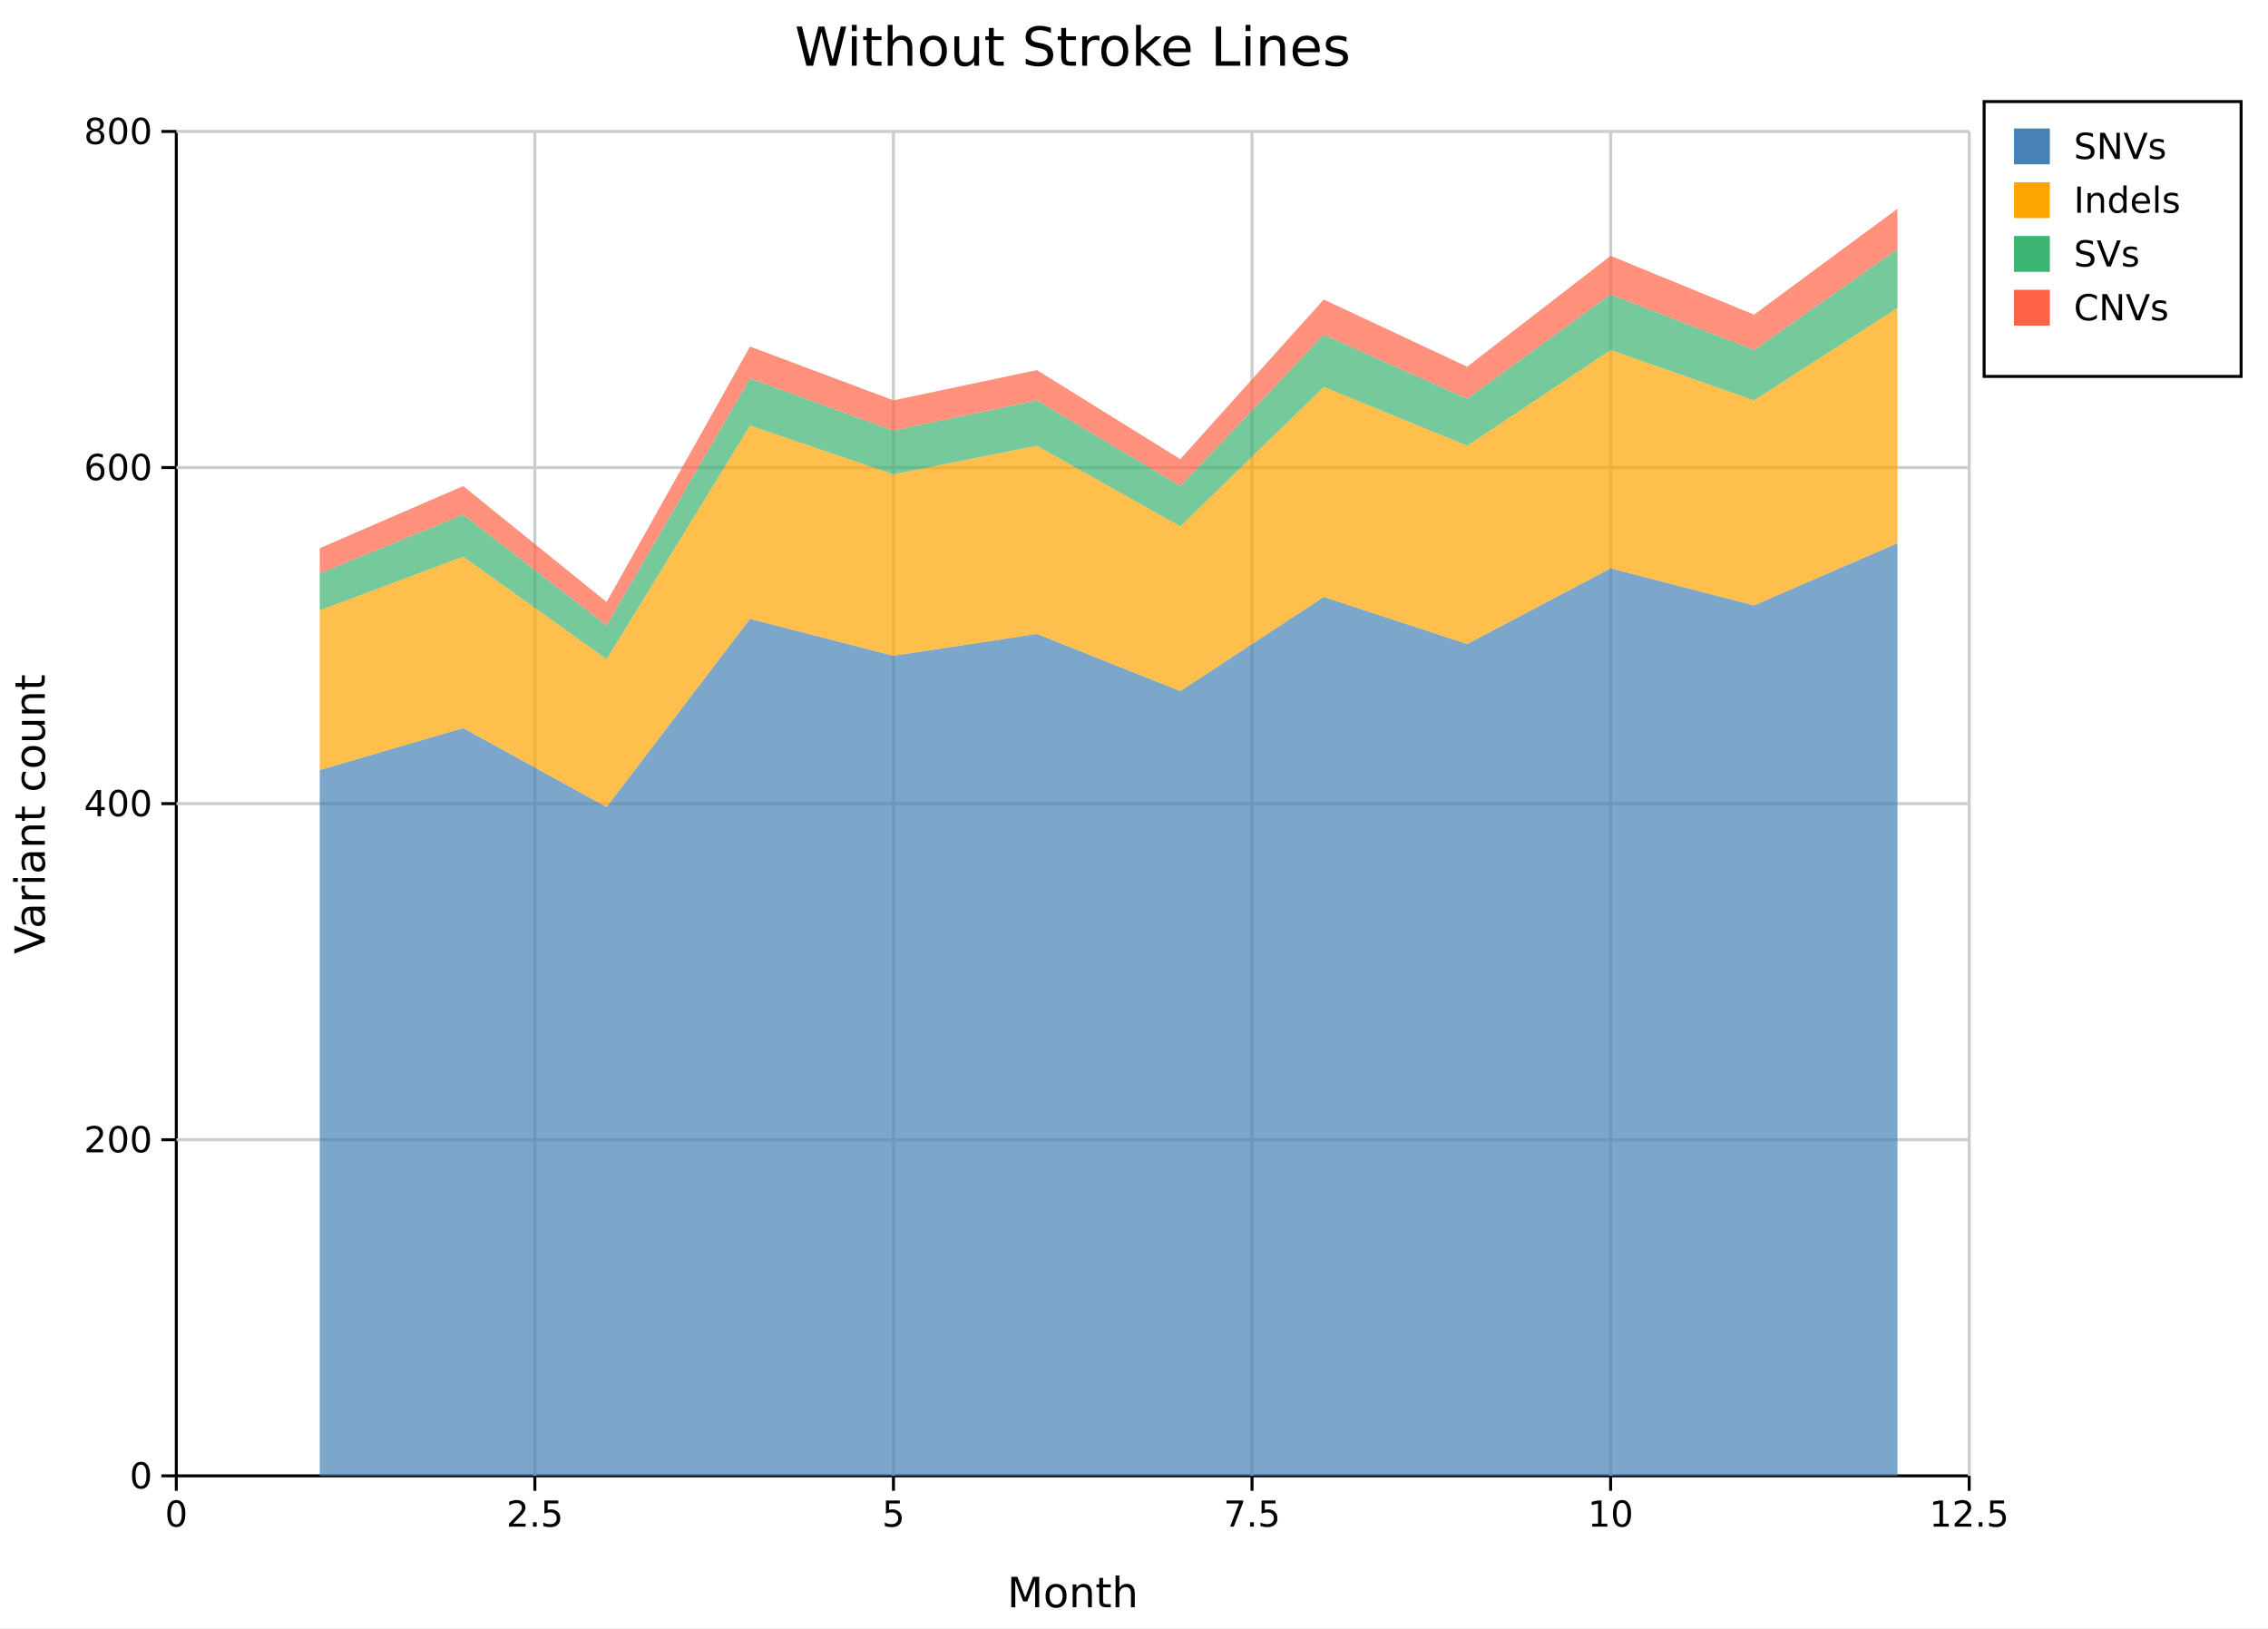
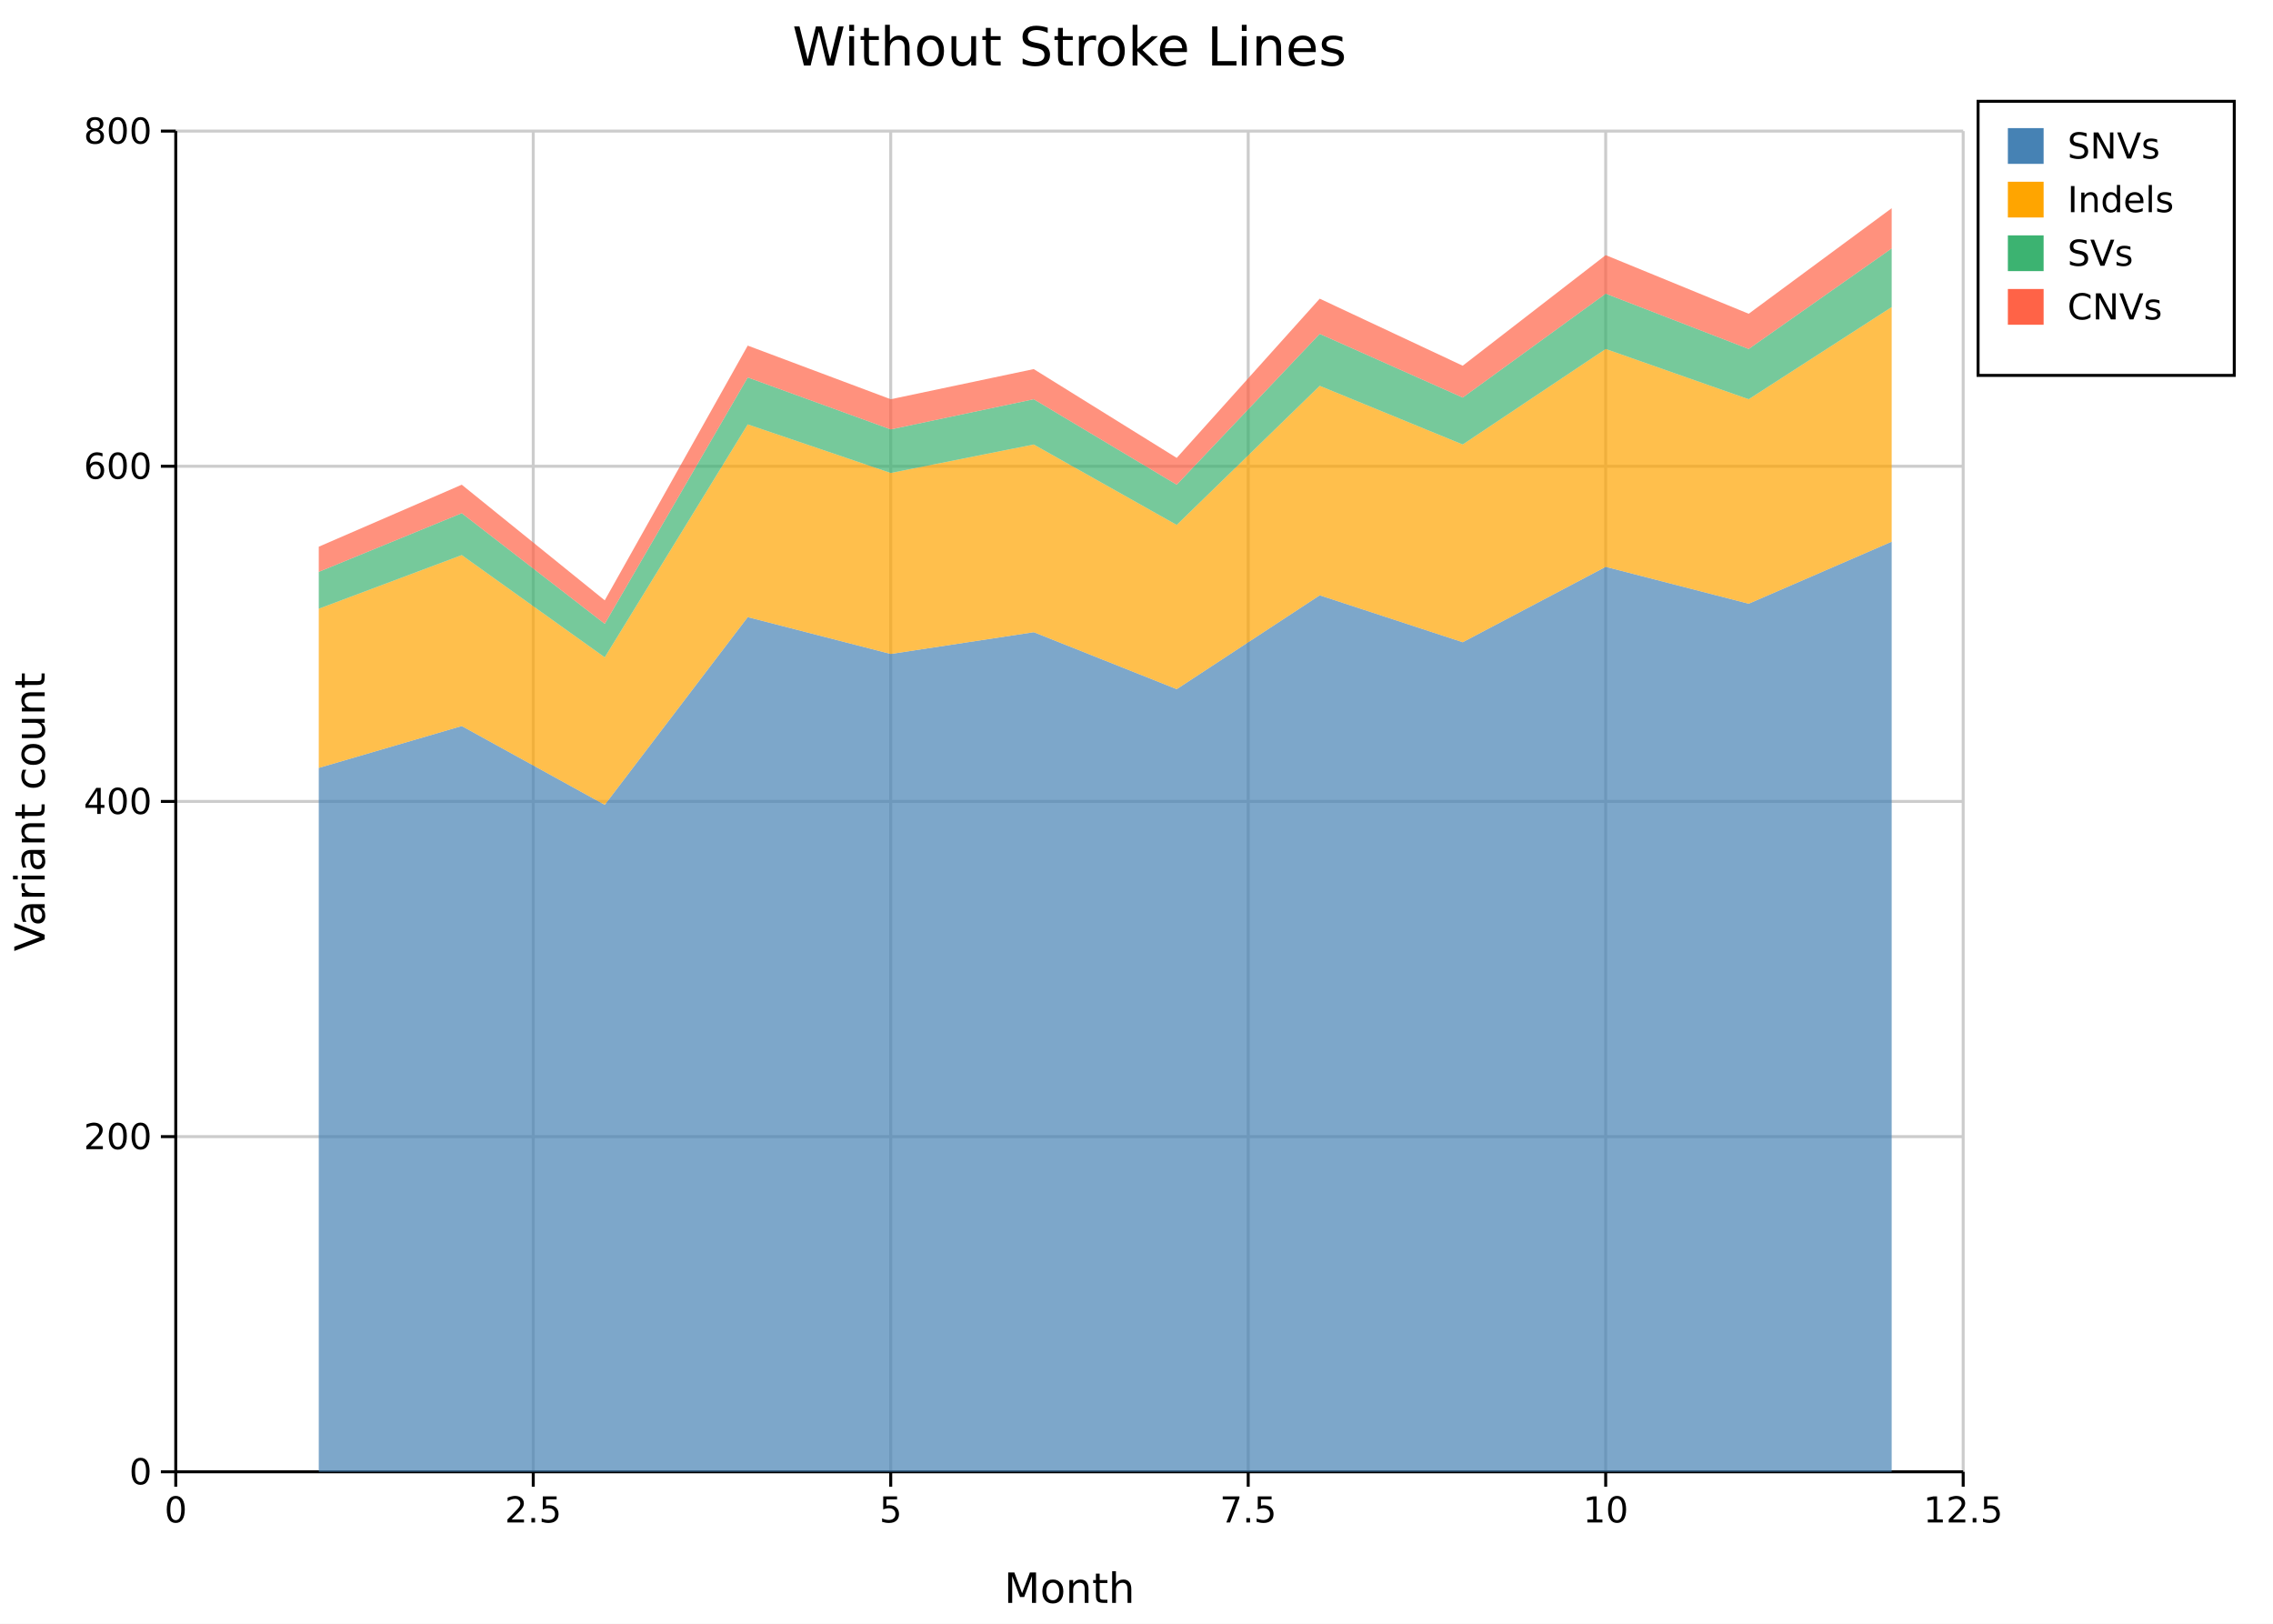
- <svg xmlns="http://www.w3.org/2000/svg" width="759" height="545" font-family="DejaVu Sans, Liberation Sans, Arial, sans-serif" fill="black">
+ <svg xmlns="http://www.w3.org/2000/svg" width="763" height="545" font-family="DejaVu Sans, Liberation Sans, Arial, sans-serif" fill="black">
  <rect width="100%" height="100%" fill="white" />
-   <line x1="59" y1="494" x2="659" y2="494" stroke="#000000" stroke-width="1" />
-   <line x1="59" y1="44" x2="59" y2="494" stroke="#000000" stroke-width="1" />
  <line x1="179" y1="44" x2="179" y2="494" stroke="#cccccc" stroke-width="1" />
  <line x1="299" y1="44" x2="299" y2="494" stroke="#cccccc" stroke-width="1" />
  <line x1="419" y1="44" x2="419" y2="494" stroke="#cccccc" stroke-width="1" />
  <line x1="539" y1="44" x2="539" y2="494" stroke="#cccccc" stroke-width="1" />
  <line x1="659" y1="44" x2="659" y2="494" stroke="#cccccc" stroke-width="1" />
  <line x1="59" y1="381.5" x2="659" y2="381.5" stroke="#cccccc" stroke-width="1" />
  <line x1="59" y1="269" x2="659" y2="269" stroke="#cccccc" stroke-width="1" />
  <line x1="59" y1="156.5" x2="659" y2="156.5" stroke="#cccccc" stroke-width="1" />
  <line x1="59" y1="44" x2="659" y2="44" stroke="#cccccc" stroke-width="1" />
+   <line x1="59" y1="494" x2="659" y2="494" stroke="#000000" stroke-width="1" />
+   <line x1="59" y1="44" x2="59" y2="494" stroke="#000000" stroke-width="1" />
  <line x1="59" y1="494" x2="59" y2="499" stroke="#000000" stroke-width="1" />
  <text x="59" y="511" font-size="12" text-anchor="middle">0</text>
  <line x1="179" y1="494" x2="179" y2="499" stroke="#000000" stroke-width="1" />
  <text x="179" y="511" font-size="12" text-anchor="middle">2.5</text>
  <line x1="299" y1="494" x2="299" y2="499" stroke="#000000" stroke-width="1" />
  <text x="299" y="511" font-size="12" text-anchor="middle">5</text>
  <line x1="419" y1="494" x2="419" y2="499" stroke="#000000" stroke-width="1" />
  <text x="419" y="511" font-size="12" text-anchor="middle">7.5</text>
  <line x1="539" y1="494" x2="539" y2="499" stroke="#000000" stroke-width="1" />
  <text x="539" y="511" font-size="12" text-anchor="middle">10</text>
  <line x1="659" y1="494" x2="659" y2="499" stroke="#000000" stroke-width="1" />
  <text x="659" y="511" font-size="12" text-anchor="middle">12.5</text>
  <line x1="54" y1="494" x2="59" y2="494" stroke="#000000" stroke-width="1" />
  <text x="51" y="498.2" font-size="12" text-anchor="end">0</text>
  <line x1="54" y1="381.5" x2="59" y2="381.5" stroke="#000000" stroke-width="1" />
  <text x="51" y="385.7" font-size="12" text-anchor="end">200</text>
  <line x1="54" y1="269" x2="59" y2="269" stroke="#000000" stroke-width="1" />
  <text x="51" y="273.2" font-size="12" text-anchor="end">400</text>
  <line x1="54" y1="156.5" x2="59" y2="156.5" stroke="#000000" stroke-width="1" />
  <text x="51" y="160.7" font-size="12" text-anchor="end">600</text>
  <line x1="54" y1="44" x2="59" y2="44" stroke="#000000" stroke-width="1" />
  <text x="51" y="48.2" font-size="12" text-anchor="end">800</text>
  <text x="359" y="538" font-size="14" text-anchor="middle">Month</text>
  <text x="15" y="272.5" font-size="14" text-anchor="middle" transform="rotate(-90,15,272.5)">Variant count</text>
  <text x="359" y="22" font-size="18" text-anchor="middle">Without Stroke Lines</text>
  <path d="M 107.0 257.75 L 155.0 243.69 L 203.0 270.13 L 251.0 207.13 L 299.0 219.5 L 347.0 212.19 L 395.0 231.31 L 443.0 199.81 L 491.0 215.56 L 539.0 190.25 L 587.0 202.63 L 635.0 181.81 L 635.0 494.0 L 587.0 494.0 L 539.0 494.0 L 491.0 494.0 L 443.0 494.0 L 395.0 494.0 L 347.0 494.0 L 299.0 494.0 L 251.0 494.0 L 203.0 494.0 L 155.0 494.0 L 107.0 494.0 Z" stroke="none" stroke-width="0" fill="#4682b4" fill-opacity="0.7" />
  <path d="M 107.0 204.31 L 155.0 186.31 L 203.0 220.63 L 251.0 142.44 L 299.0 158.75 L 347.0 149.19 L 395.0 176.19 L 443.0 129.5 L 491.0 149.19 L 539.0 117.13 L 587.0 134.0 L 635.0 103.06 L 635.0 181.81 L 587.0 202.63 L 539.0 190.25 L 491.0 215.56 L 443.0 199.81 L 395.0 231.31 L 347.0 212.19 L 299.0 219.5 L 251.0 207.13 L 203.0 270.13 L 155.0 243.69 L 107.0 257.75 Z" stroke="none" stroke-width="0" fill="#ffa500" fill-opacity="0.7" />
  <path d="M 107.0 191.94 L 155.0 172.25 L 203.0 209.38 L 251.0 126.69 L 299.0 144.13 L 347.0 134.0 L 395.0 162.69 L 443.0 112.06 L 491.0 133.44 L 539.0 98.56 L 587.0 117.13 L 635.0 83.38 L 635.0 103.06 L 587.0 134.0 L 539.0 117.13 L 491.0 149.19 L 443.0 129.5 L 395.0 176.19 L 347.0 149.19 L 299.0 158.75 L 251.0 142.44 L 203.0 220.63 L 155.0 186.31 L 107.0 204.31 Z" stroke="none" stroke-width="0" fill="mediumseagreen" fill-opacity="0.7" />
  <path d="M 107.0 183.5 L 155.0 162.69 L 203.0 201.5 L 251.0 116.0 L 299.0 134.0 L 347.0 123.88 L 395.0 153.69 L 443.0 100.25 L 491.0 122.75 L 539.0 85.63 L 587.0 105.31 L 635.0 69.88 L 635.0 83.38 L 587.0 117.13 L 539.0 98.56 L 491.0 133.44 L 443.0 112.06 L 395.0 162.69 L 347.0 134.0 L 299.0 144.13 L 251.0 126.69 L 203.0 209.38 L 155.0 172.25 L 107.0 191.94 Z" stroke="none" stroke-width="0" fill="#ff6347" fill-opacity="0.7" />
  <rect x="664" y="34" width="86" height="92" fill="#ffffff" />
  <rect x="664" y="34" width="86" height="92" fill="none" stroke="#000000" stroke-width="1" />
  <text x="694" y="53.2" font-size="12" text-anchor="start">SNVs</text>
  <rect x="674" y="43" width="12" height="12" fill="#4682b4" />
  <text x="694" y="71.2" font-size="12" text-anchor="start">Indels</text>
  <rect x="674" y="61" width="12" height="12" fill="#ffa500" />
  <text x="694" y="89.2" font-size="12" text-anchor="start">SVs</text>
  <rect x="674" y="79" width="12" height="12" fill="mediumseagreen" />
  <text x="694" y="107.2" font-size="12" text-anchor="start">CNVs</text>
  <rect x="674" y="97" width="12" height="12" fill="#ff6347" />
</svg>
